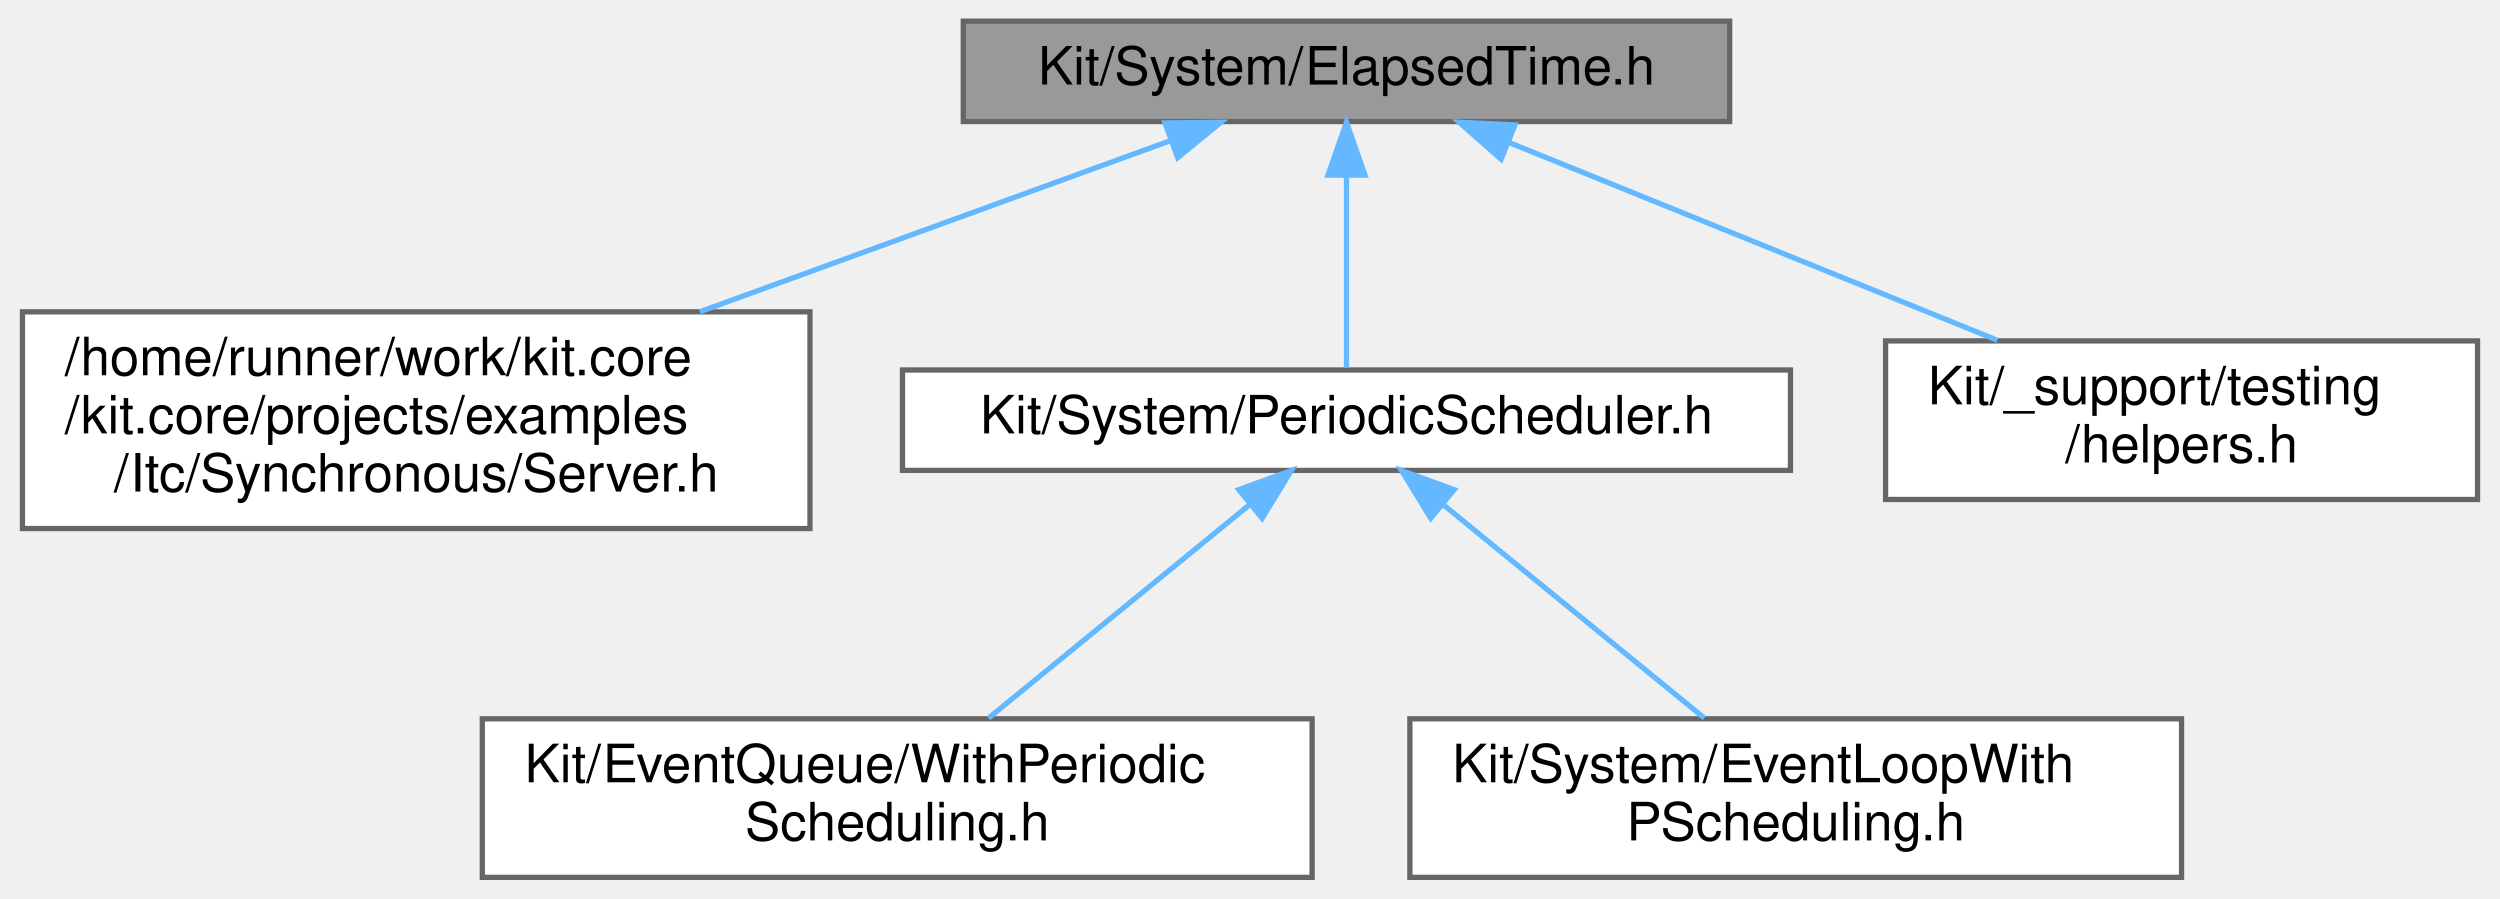
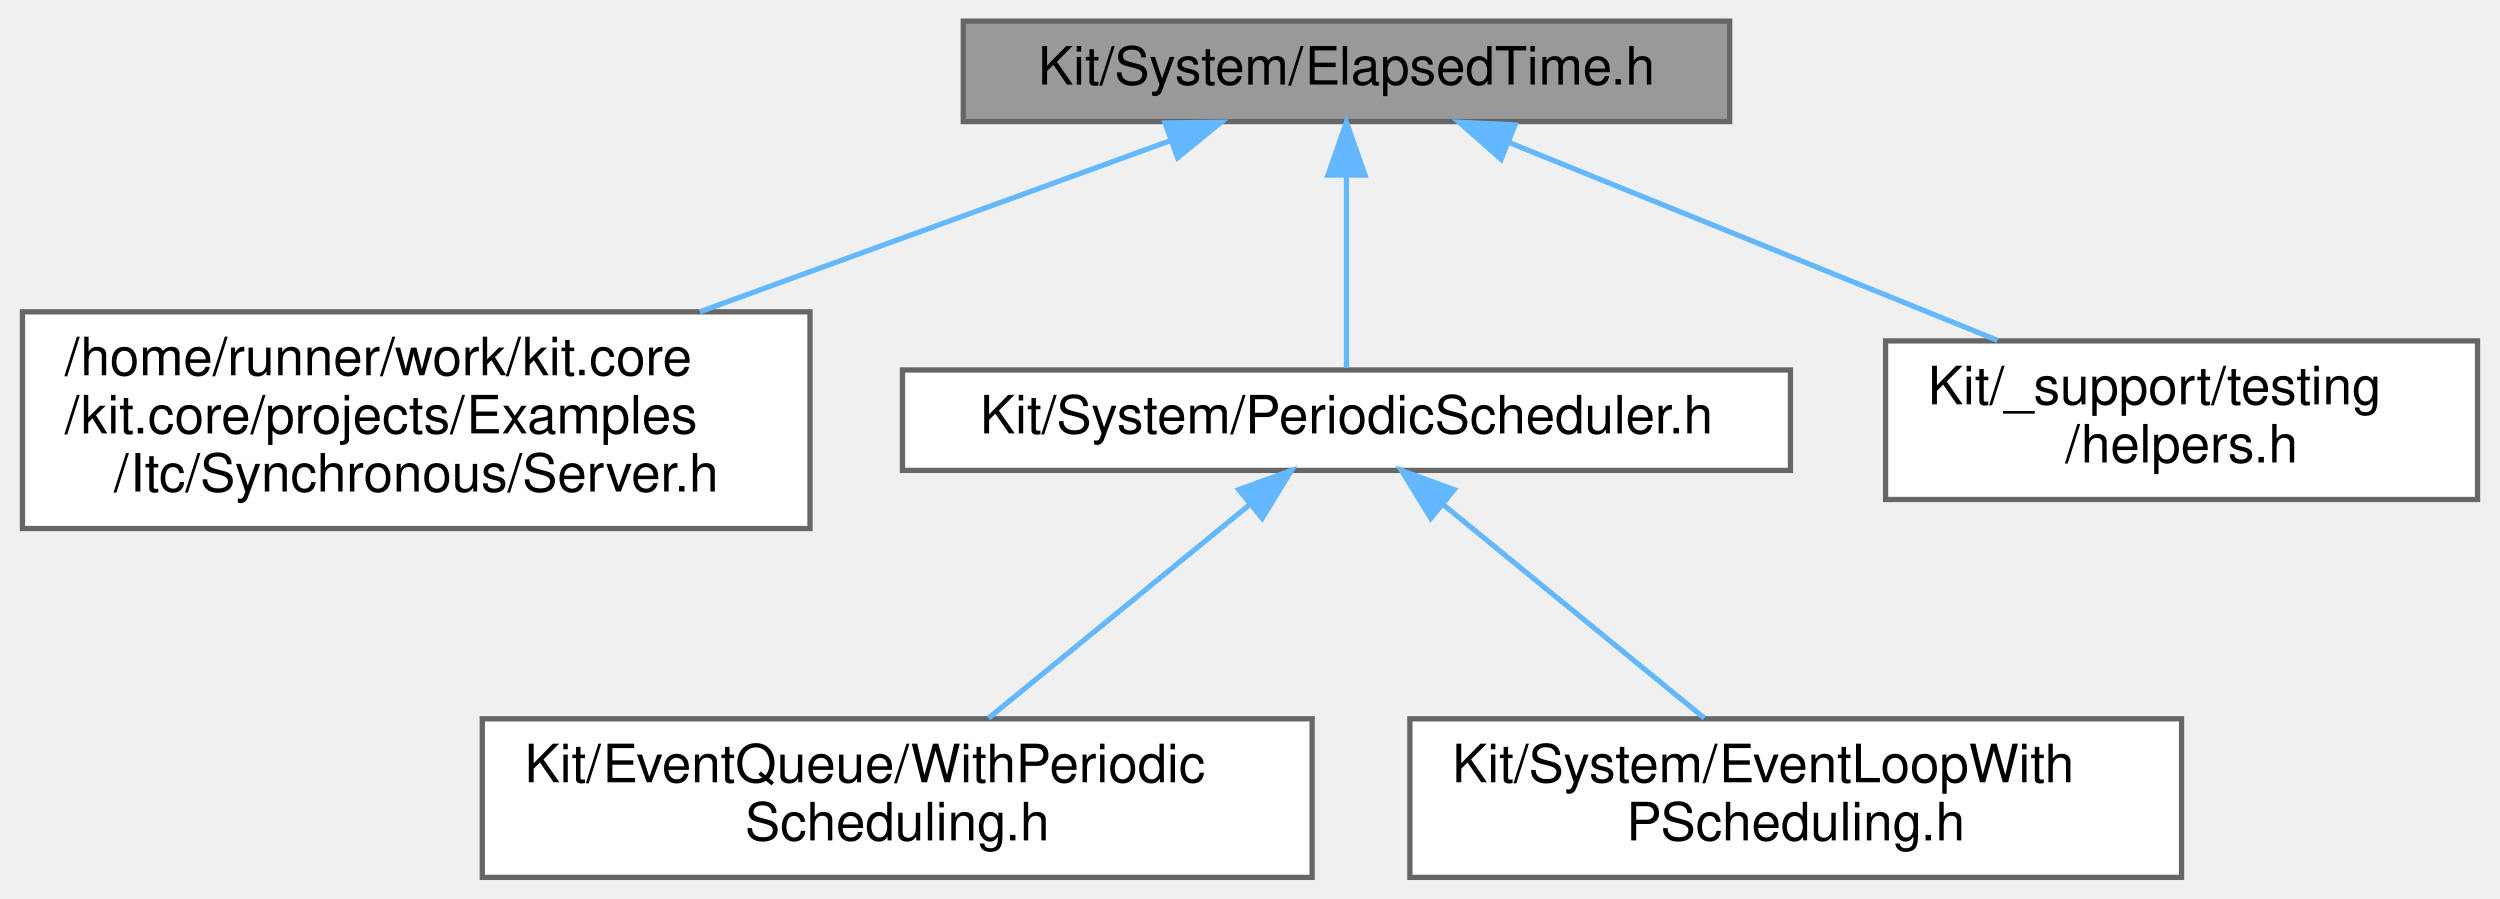
<svg xmlns="http://www.w3.org/2000/svg" xmlns:xlink="http://www.w3.org/1999/xlink" width="473pt" height="170pt" viewBox="0.00 0.00 472.50 170.00">
  <g id="graph0" class="graph" transform="scale(1 1) rotate(0) translate(4 166)">
    <g id="Node000001" class="node">
      <g id="a_Node000001">
        <a xlink:title=" ">
          <polygon fill="#999999" stroke="#666666" points="323,-162 178,-162 178,-143 323,-143 323,-162" />
          <text text-anchor="middle" x="250.5" y="-150" font-family="Helvetica,sans-Serif" font-size="10.00">Kit/System/ElapsedTime.h</text>
        </a>
      </g>
    </g>
    <g id="Node000002" class="node">
      <g id="a_Node000002">
-         <a xlink:href="projects_2examples_2_itc_2_synchronous_2_server_8h.html" target="_top" xlink:title=" ">
+         <a xlink:href="projects_2_examples_2_itc_2_synchronous_2_server_8h.html" target="_top" xlink:title=" ">
          <polygon fill="white" stroke="#666666" points="149,-107 0,-107 0,-66 149,-66 149,-107" />
          <text text-anchor="start" x="8" y="-95" font-family="Helvetica,sans-Serif" font-size="10.00">/home/runner/work/kit.core</text>
-           <text text-anchor="start" x="8" y="-84" font-family="Helvetica,sans-Serif" font-size="10.00">/kit.core/projects/examples</text>
+           <text text-anchor="start" x="8" y="-84" font-family="Helvetica,sans-Serif" font-size="10.00">/kit.core/projects/Examples</text>
          <text text-anchor="middle" x="74.5" y="-73" font-family="Helvetica,sans-Serif" font-size="10.00">/Itc/Synchronous/Server.h</text>
        </a>
      </g>
    </g>
    <g id="edge1_Node000001_Node000002" class="edge">
      <g id="a_edge1_Node000001_Node000002">
        <a xlink:title=" ">
          <path fill="none" stroke="#63b8ff" d="M217.33,-139.44C192.22,-130.31 157.22,-117.58 128.15,-107.01" />
          <polygon fill="#63b8ff" stroke="#63b8ff" points="216.17,-142.74 226.76,-142.87 218.56,-136.16 216.17,-142.74" />
        </a>
      </g>
    </g>
    <g id="Node000003" class="node">
      <g id="a_Node000003">
        <a xlink:href="_periodic_scheduler_8h.html" target="_top" xlink:title=" ">
          <polygon fill="white" stroke="#666666" points="334.5,-96 166.5,-96 166.5,-77 334.5,-77 334.5,-96" />
          <text text-anchor="middle" x="250.5" y="-84" font-family="Helvetica,sans-Serif" font-size="10.00">Kit/System/PeriodicScheduler.h</text>
        </a>
      </g>
    </g>
    <g id="edge2_Node000001_Node000003" class="edge">
      <g id="a_edge2_Node000001_Node000003">
        <a xlink:title=" ">
          <path fill="none" stroke="#63b8ff" d="M250.5,-132.58C250.5,-120.63 250.5,-105.72 250.5,-96.41" />
          <polygon fill="#63b8ff" stroke="#63b8ff" points="247,-132.87 250.5,-142.87 254,-132.87 247,-132.87" />
        </a>
      </g>
    </g>
    <g id="Node000006" class="node">
      <g id="a_Node000006">
        <a xlink:href="helpers_8h.html" target="_top" xlink:title="This file defines helper functions/interface for writing unit tests.">
          <polygon fill="white" stroke="#666666" points="464.5,-101.5 352.5,-101.5 352.5,-71.5 464.5,-71.5 464.5,-101.5" />
          <text text-anchor="start" x="360.5" y="-89.5" font-family="Helvetica,sans-Serif" font-size="10.00">Kit/_support/testing</text>
          <text text-anchor="middle" x="408.5" y="-78.5" font-family="Helvetica,sans-Serif" font-size="10.00">/helpers.h</text>
        </a>
      </g>
    </g>
    <g id="edge5_Node000001_Node000006" class="edge">
      <g id="a_edge5_Node000001_Node000006">
        <a xlink:title=" ">
          <path fill="none" stroke="#63b8ff" d="M281.35,-139C307.85,-128.27 346.05,-112.8 373.65,-101.62" />
          <polygon fill="#63b8ff" stroke="#63b8ff" points="279.76,-135.87 271.81,-142.87 282.39,-142.36 279.76,-135.87" />
        </a>
      </g>
    </g>
    <g id="Node000004" class="node">
      <g id="a_Node000004">
        <a xlink:href="_with_periodic_scheduling_8h.html" target="_top" xlink:title=" ">
          <polygon fill="white" stroke="#666666" points="244,-30 87,-30 87,0 244,0 244,-30" />
          <text text-anchor="start" x="95" y="-18" font-family="Helvetica,sans-Serif" font-size="10.00">Kit/EventQueue/WithPeriodic</text>
          <text text-anchor="middle" x="165.5" y="-7" font-family="Helvetica,sans-Serif" font-size="10.00">Scheduling.h</text>
        </a>
      </g>
    </g>
    <g id="edge3_Node000003_Node000004" class="edge">
      <g id="a_edge3_Node000003_Node000004">
        <a xlink:title=" ">
          <path fill="none" stroke="#63b8ff" d="M232.21,-70.54C217.56,-58.57 197.16,-41.89 182.79,-30.14" />
          <polygon fill="#63b8ff" stroke="#63b8ff" points="230.12,-73.36 240.08,-76.98 234.55,-67.94 230.12,-73.36" />
        </a>
      </g>
    </g>
    <g id="Node000005" class="node">
      <g id="a_Node000005">
        <a xlink:href="_event_loop_with_p_scheduling_8h.html" target="_top" xlink:title=" ">
          <polygon fill="white" stroke="#666666" points="408.5,-30 262.5,-30 262.5,0 408.5,0 408.5,-30" />
          <text text-anchor="start" x="270.5" y="-18" font-family="Helvetica,sans-Serif" font-size="10.00">Kit/System/EventLoopWith</text>
          <text text-anchor="middle" x="335.5" y="-7" font-family="Helvetica,sans-Serif" font-size="10.00">PScheduling.h</text>
        </a>
      </g>
    </g>
    <g id="edge4_Node000003_Node000005" class="edge">
      <g id="a_edge4_Node000003_Node000005">
        <a xlink:title=" ">
          <path fill="none" stroke="#63b8ff" d="M268.79,-70.54C283.44,-58.57 303.84,-41.89 318.21,-30.14" />
          <polygon fill="#63b8ff" stroke="#63b8ff" points="266.45,-67.94 260.92,-76.98 270.88,-73.36 266.45,-67.94" />
        </a>
      </g>
    </g>
  </g>
</svg>
